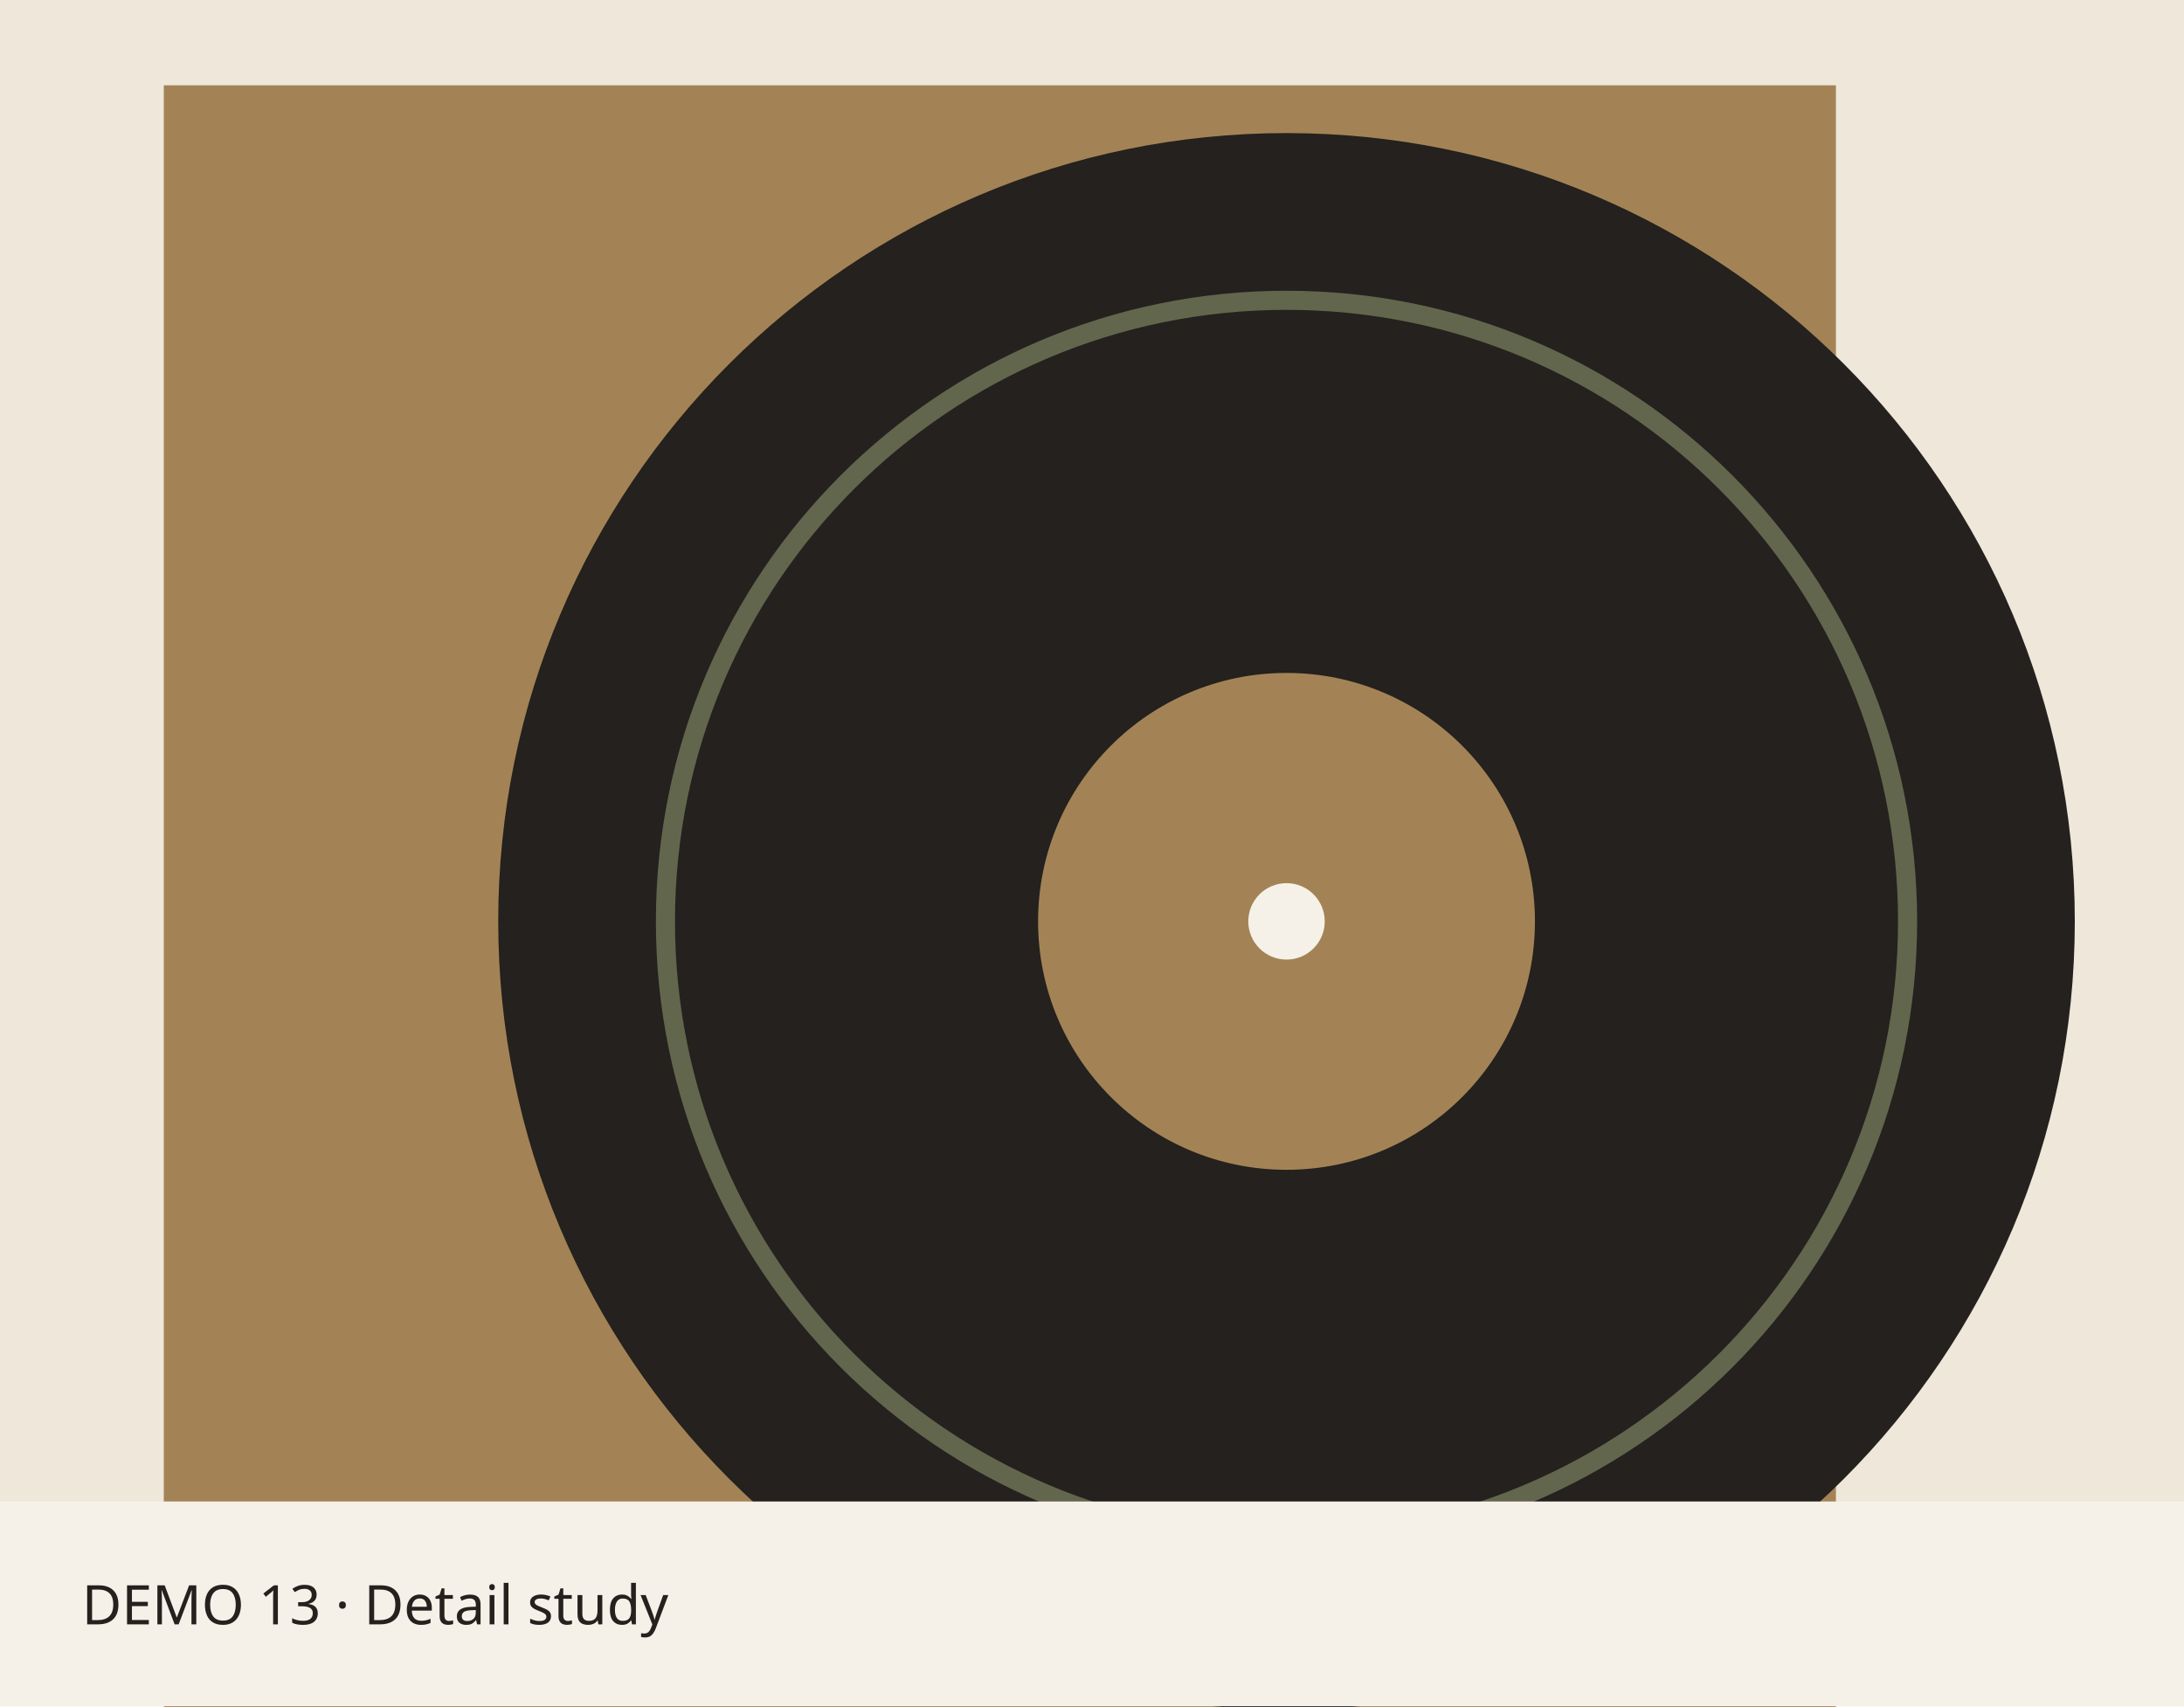
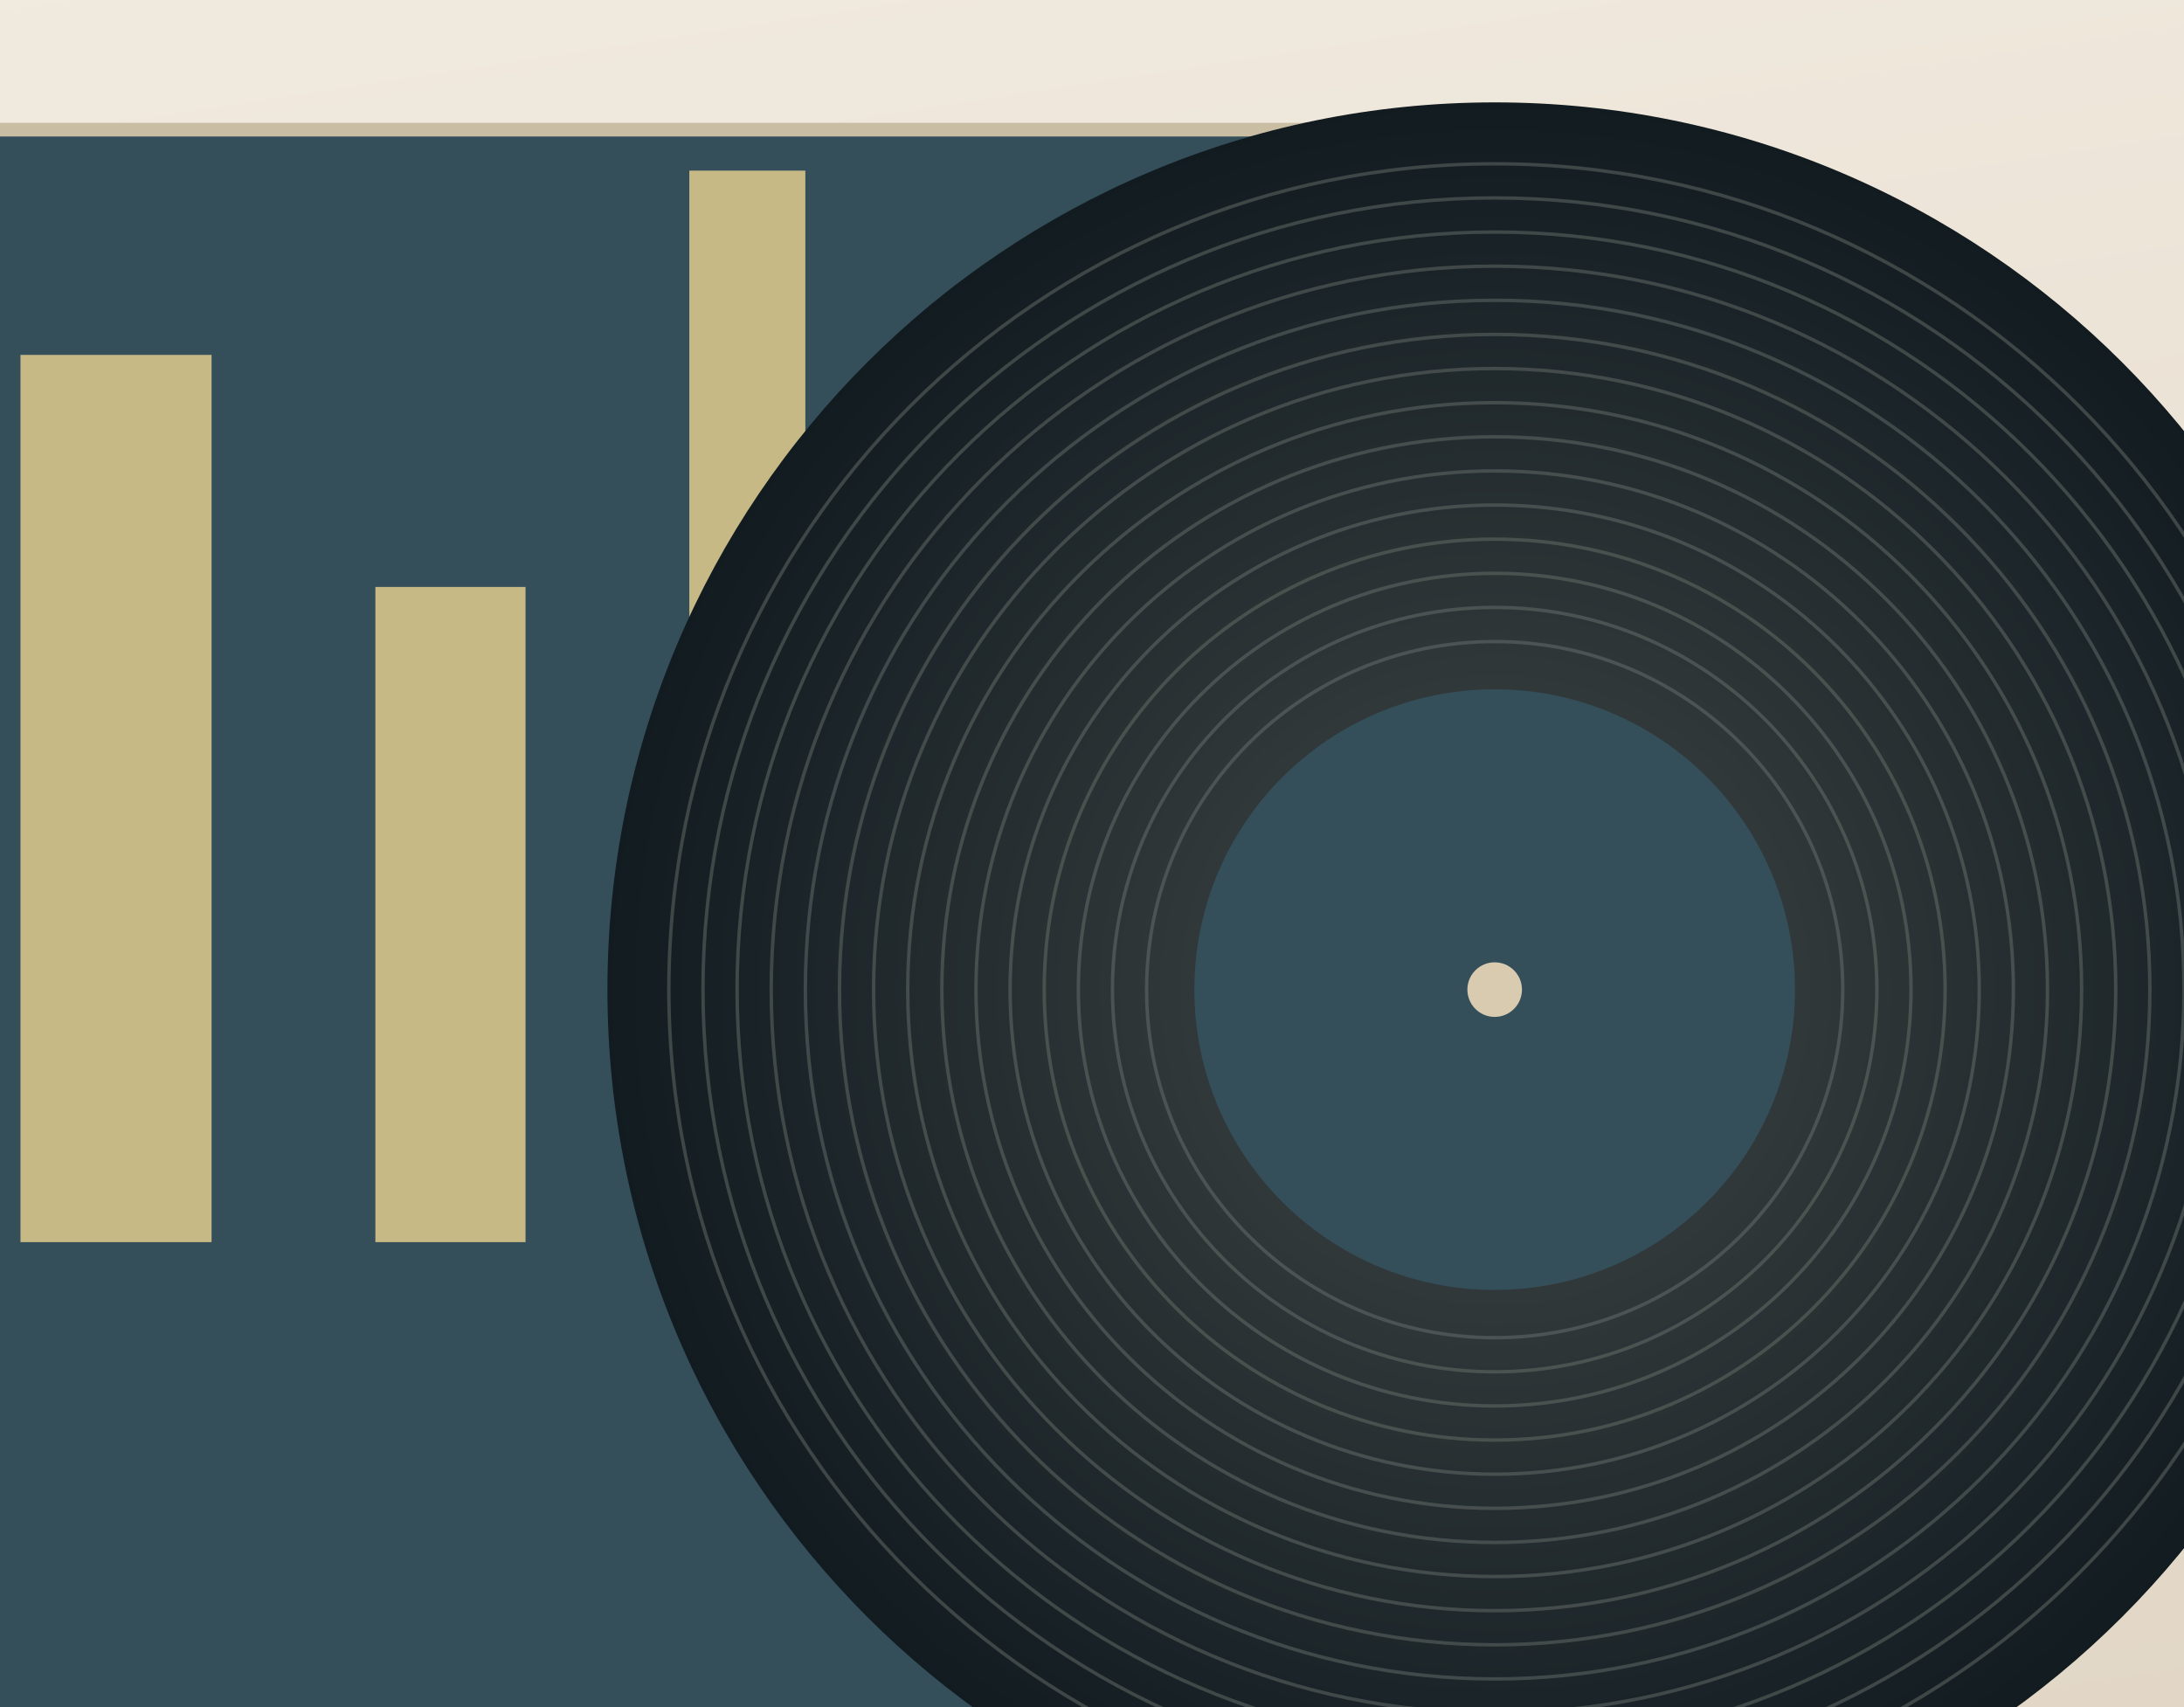
- <svg xmlns="http://www.w3.org/2000/svg" viewBox="0 0 640 500" role="img" aria-labelledby="title desc">
-   <rect width="640" height="500" fill="#eee7da" />
-   <g transform="translate(-120 -80) scale(1.4)">
-     <rect x="120" y="75" width="350" height="350" fill="#a38355" />
-     <circle cx="355" cy="250" r="165" fill="#24211e" />
-     <circle cx="355" cy="250" r="130" stroke="#62664d" fill="none" stroke-width="4" />
-     <circle cx="355" cy="250" r="52" fill="#a38355" />
-     <circle cx="355" cy="250" r="8" fill="#f6f1e8" />
-   </g>
-   <rect x="0" y="440" width="640" height="60" fill="#f6f1e8" />
-   <text x="24" y="476" font-family="sans-serif" font-size="16" fill="#24211e">DEMO 13 · Detail study</text>
+ <svg xmlns="http://www.w3.org/2000/svg" viewBox="160 110 320 250" width="640" height="500" role="img" aria-labelledby="title desc">
+   <defs>
+     <linearGradient id="paper" x2="0.2" y2="1">
+       <stop stop-color="#f7f2e9" />
+       <stop offset="1" stop-color="#ded2c0" />
+     </linearGradient>
+     <linearGradient id="metal" x2="0.15" y2="1">
+       <stop stop-color="#f3eee5" />
+       <stop offset=".2" stop-color="#aaa8a0" />
+       <stop offset=".45" stop-color="#e1dfd6" />
+       <stop offset=".75" stop-color="#8c8980" />
+       <stop offset="1" stop-color="#d5cdbf" />
+     </linearGradient>
+     <linearGradient id="brass" x2=".6" y2="1">
+       <stop stop-color="#d3b47e" />
+       <stop offset=".4" stop-color="#9a763d" />
+       <stop offset=".65" stop-color="#e1c690" />
+       <stop offset="1" stop-color="#705332" />
+     </linearGradient>
+     <linearGradient id="wood" x2="1" y2=".4">
+       <stop stop-color="#48352a" />
+       <stop offset=".4" stop-color="#8b6142" />
+       <stop offset="1" stop-color="#51362b" />
+     </linearGradient>
+     <linearGradient id="leather" x2=".3" y2="1">
+       <stop stop-color="#4b4941" />
+       <stop offset="1" stop-color="#1f2221" />
+     </linearGradient>
+     <radialGradient id="glass">
+       <stop stop-color="#b4bdad" />
+       <stop offset=".3" stop-color="#344a49" />
+       <stop offset=".64" stop-color="#172c32" />
+       <stop offset="1" stop-color="#0c1519" />
+     </radialGradient>
+     <radialGradient id="vinyl">
+       <stop stop-color="#414747" />
+       <stop offset="1" stop-color="#111b20" />
+     </radialGradient>
+     <filter id="shadow" x="-50%" y="-80%" width="200%" height="260%">
+       <feGaussianBlur stdDeviation="9" />
+     </filter>
+     <pattern id="grain" width="14" height="9" patternUnits="userSpaceOnUse">
+       <path d="M0 2h14M0 7h14" stroke="#e9d1a8" stroke-width=".35" opacity=".2" />
+     </pattern>
+     <pattern id="cloth" width="5" height="5" patternUnits="userSpaceOnUse">
+       <path d="M0 0h5M0 0v5" stroke="#989282" stroke-width=".7" opacity=".25" />
+     </pattern>
+   </defs>
+   <rect width="640" height="500" fill="url(#paper)" />
+   <ellipse cx="320" cy="387" rx="175" ry="14" fill="#51452e" opacity=".16" filter="url(#shadow)" />
+   <rect x="131" y="129" width="250" height="250" fill="#344f5a" stroke="#c9bda4" stroke-width="2" />
+   <path d="M163 162h28v130h-28zM215 196h22v96h-22zM261 135h17v157h-17z" fill="#c7b985" />
+   <circle cx="379" cy="255" r="130" fill="url(#vinyl)" />
+   <circle cx="379" cy="255" r="51" fill="none" stroke="#6f7772" stroke-width=".5" opacity=".45" />
+   <circle cx="379" cy="255" r="56" fill="none" stroke="#6f7772" stroke-width=".5" opacity=".45" />
+   <circle cx="379" cy="255" r="61" fill="none" stroke="#6f7772" stroke-width=".5" opacity=".45" />
+   <circle cx="379" cy="255" r="66" fill="none" stroke="#6f7772" stroke-width=".5" opacity=".45" />
+   <circle cx="379" cy="255" r="71" fill="none" stroke="#6f7772" stroke-width=".5" opacity=".45" />
+   <circle cx="379" cy="255" r="76" fill="none" stroke="#6f7772" stroke-width=".5" opacity=".45" />
+   <circle cx="379" cy="255" r="81" fill="none" stroke="#6f7772" stroke-width=".5" opacity=".45" />
+   <circle cx="379" cy="255" r="86" fill="none" stroke="#6f7772" stroke-width=".5" opacity=".45" />
+   <circle cx="379" cy="255" r="91" fill="none" stroke="#6f7772" stroke-width=".5" opacity=".45" />
+   <circle cx="379" cy="255" r="96" fill="none" stroke="#6f7772" stroke-width=".5" opacity=".45" />
+   <circle cx="379" cy="255" r="101" fill="none" stroke="#6f7772" stroke-width=".5" opacity=".45" />
+   <circle cx="379" cy="255" r="106" fill="none" stroke="#6f7772" stroke-width=".5" opacity=".45" />
+   <circle cx="379" cy="255" r="111" fill="none" stroke="#6f7772" stroke-width=".5" opacity=".45" />
+   <circle cx="379" cy="255" r="116" fill="none" stroke="#6f7772" stroke-width=".5" opacity=".45" />
+   <circle cx="379" cy="255" r="121" fill="none" stroke="#6f7772" stroke-width=".5" opacity=".45" />
+   <circle cx="379" cy="255" r="44" fill="#344f5a" />
+   <circle cx="379" cy="255" r="4" fill="#d8cbb0" />
</svg>
